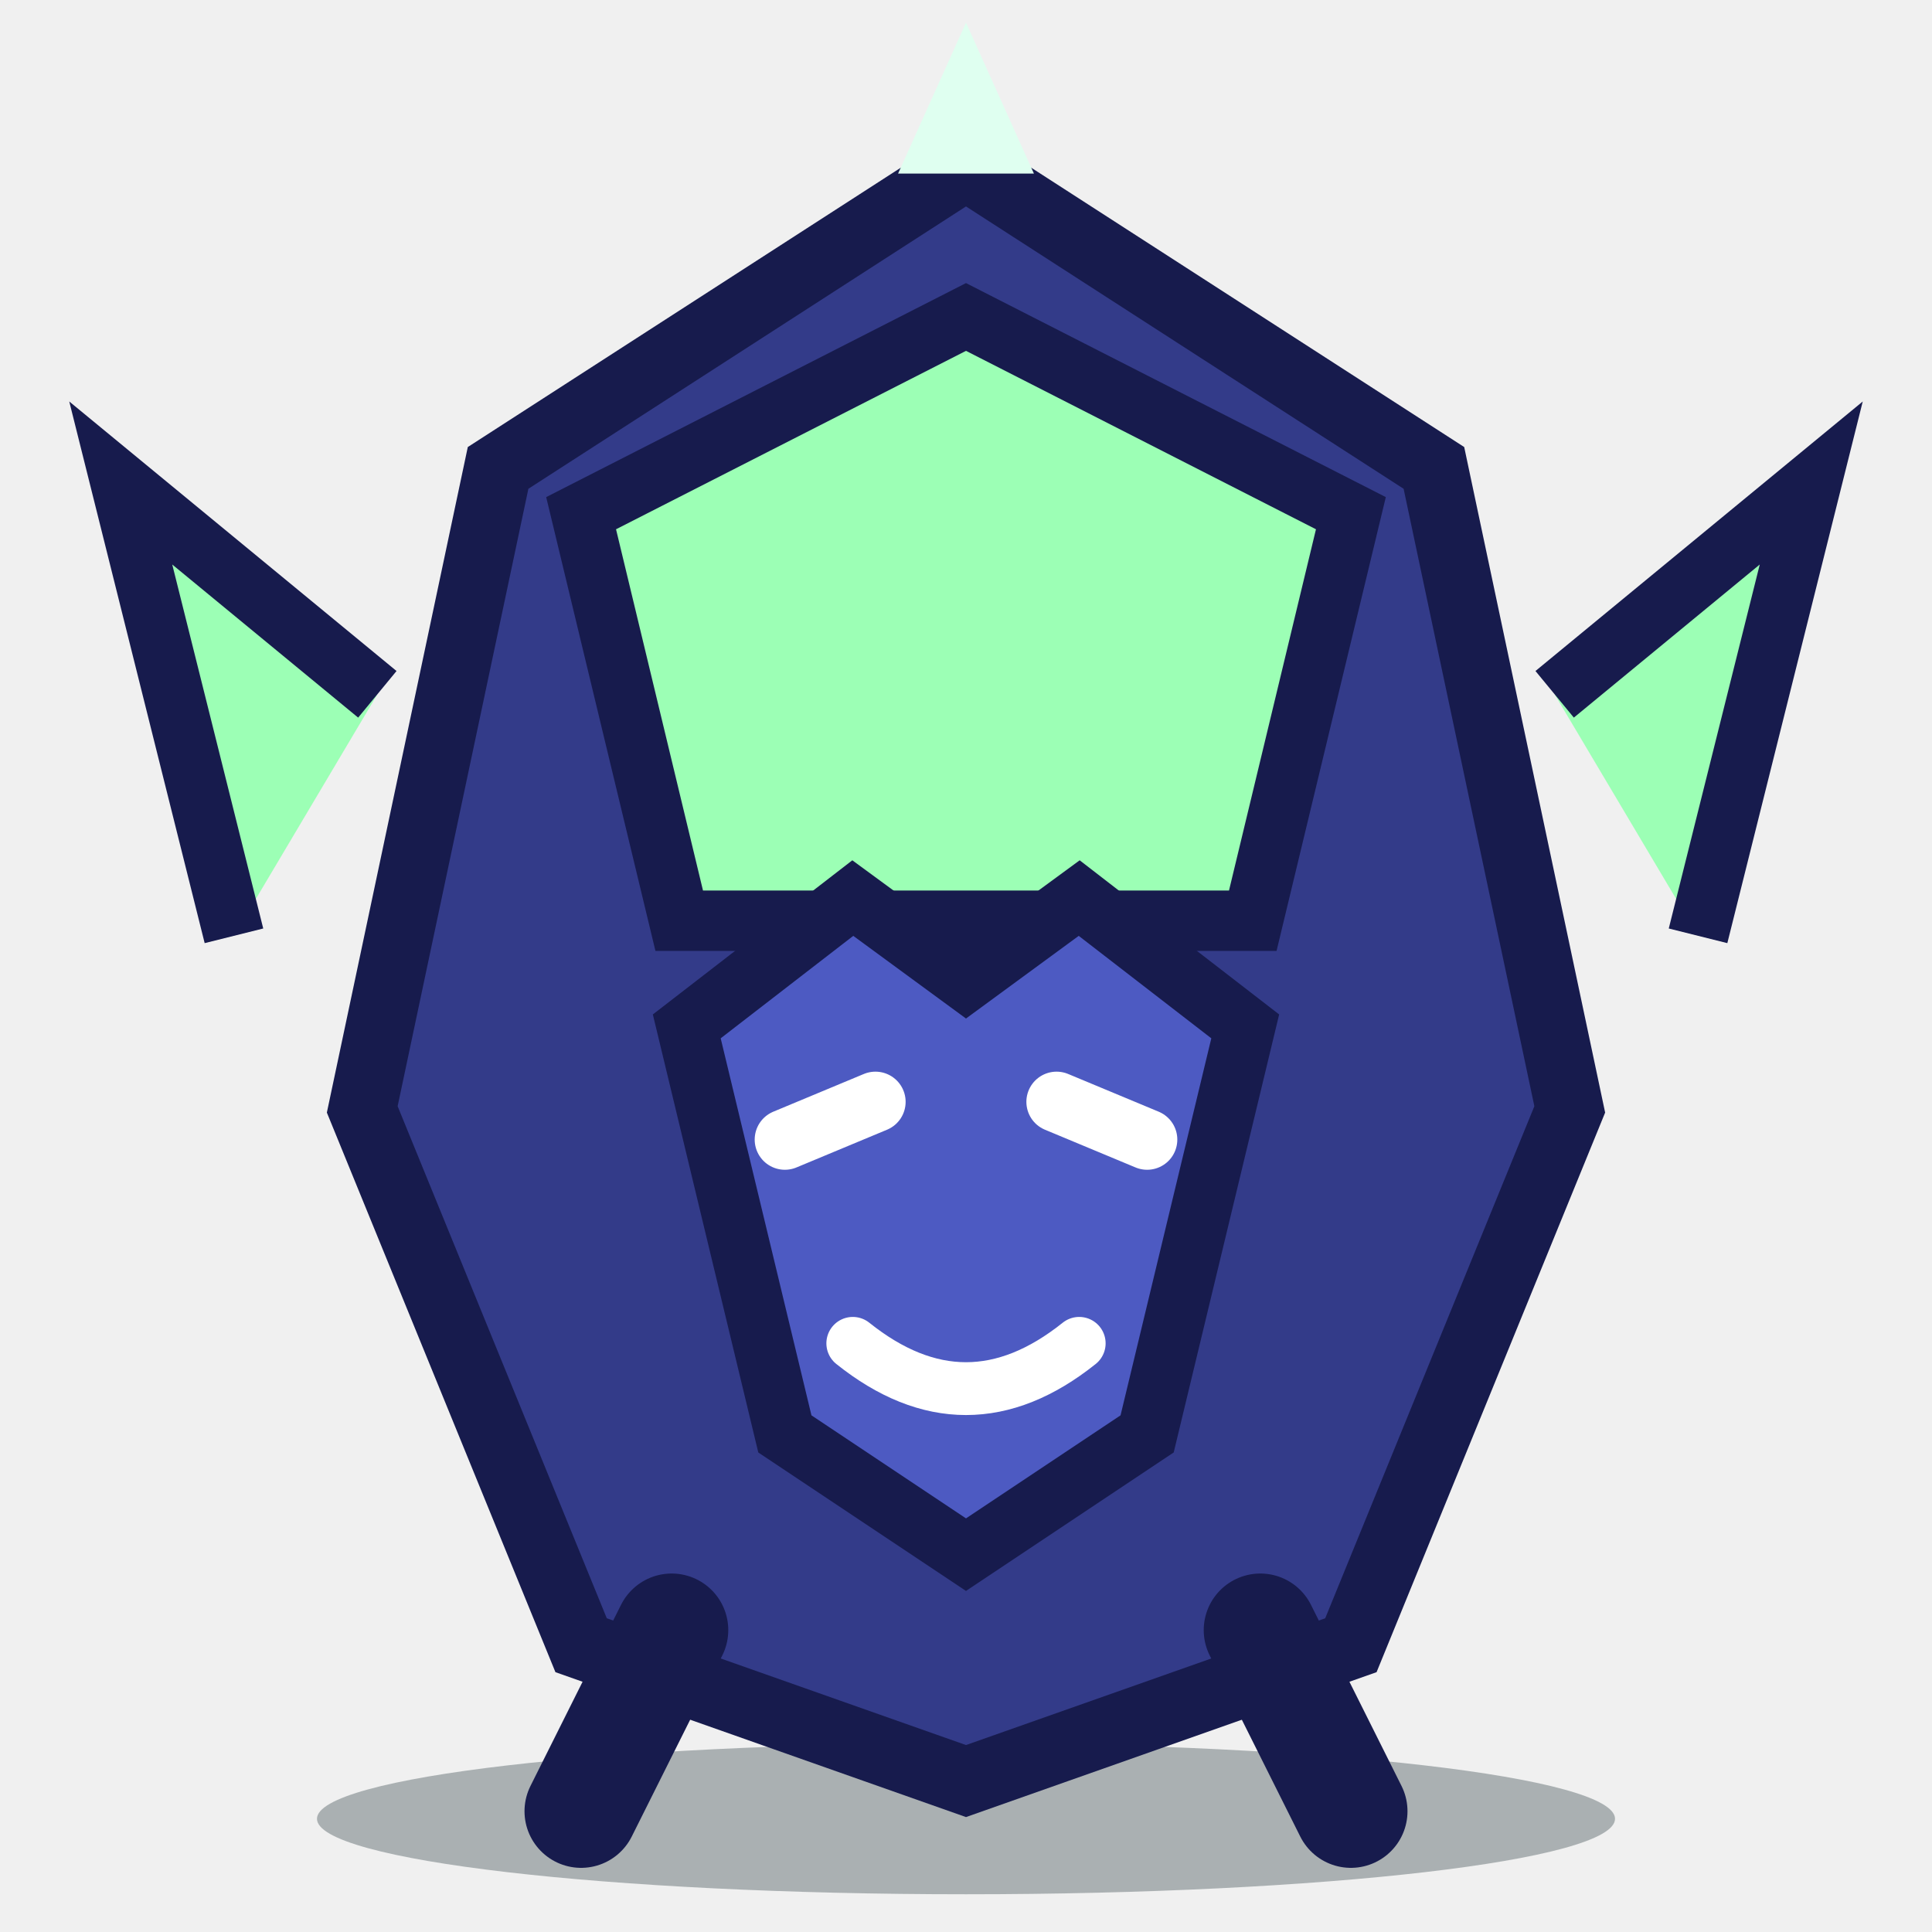
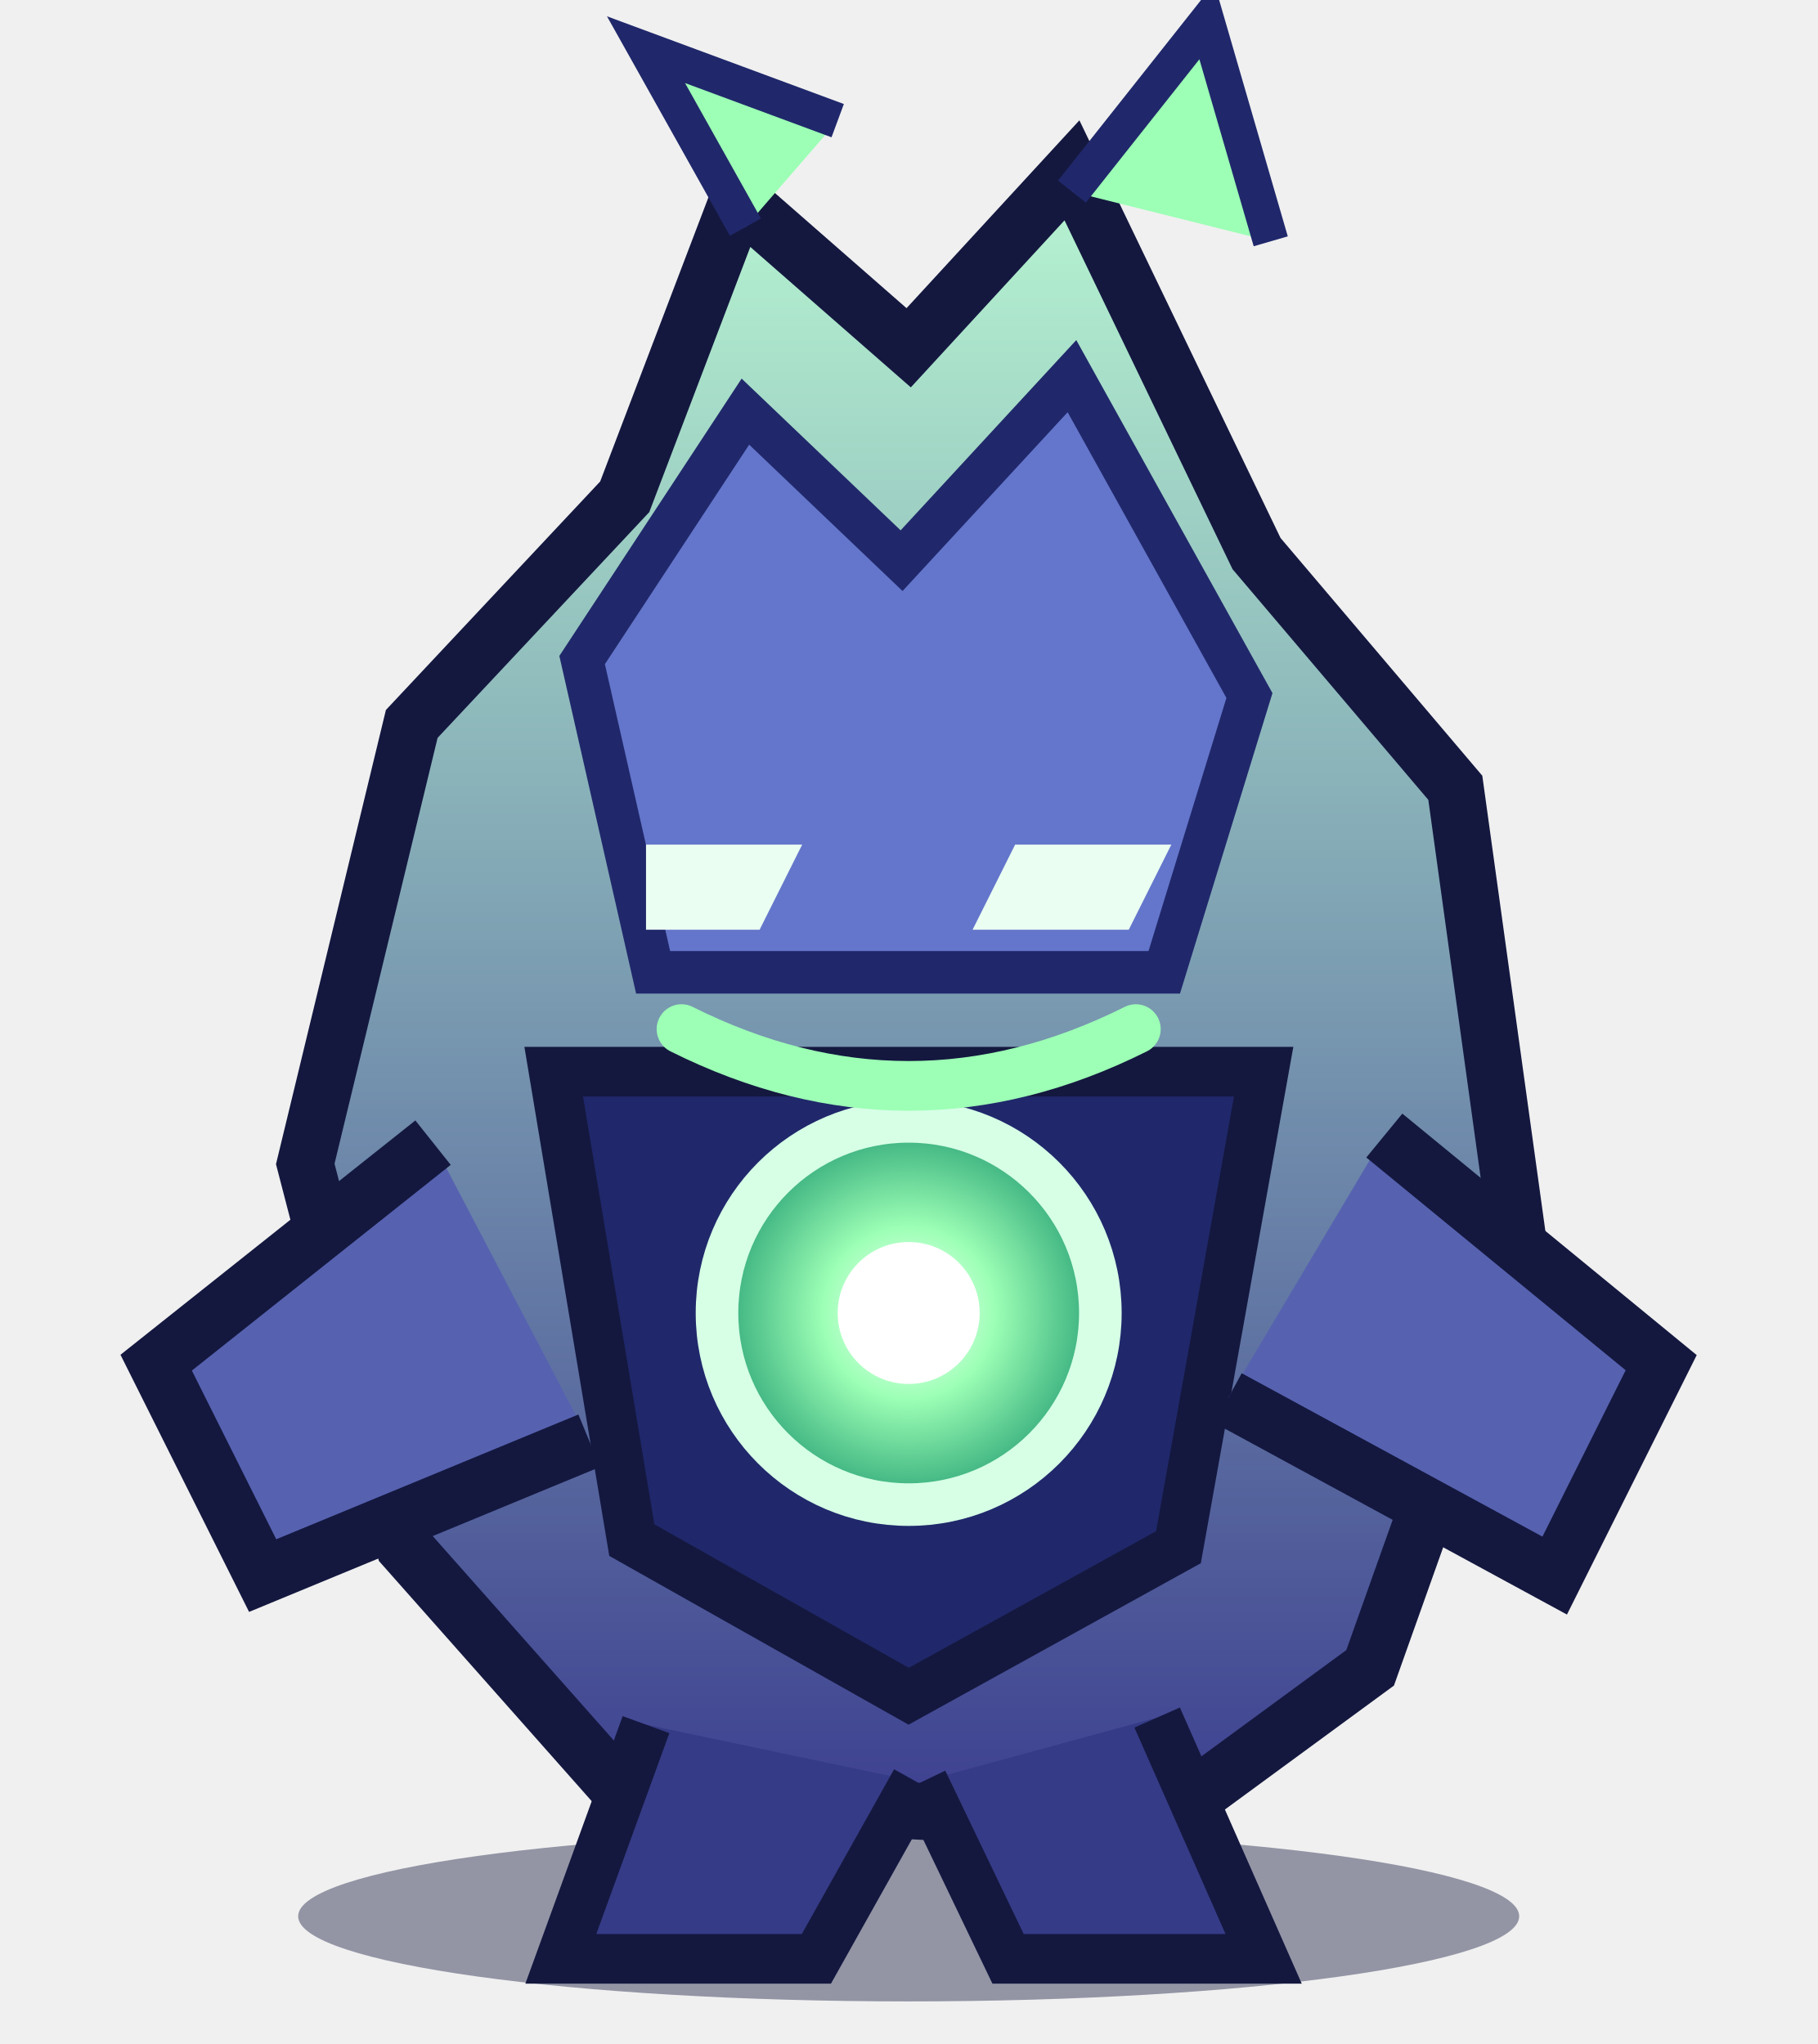
- <svg xmlns="http://www.w3.org/2000/svg" width="256" height="256" viewBox="0 0 256 256">
-   <ellipse cx="128" cy="241" rx="86" ry="10" fill="#071c22" opacity=".3" />
-   <path d="M128 22L66 62 48 147 77 218 128 236 179 218 208 147 190 62Z" fill="#333b89" stroke="#171b4d" stroke-width="9" />
-   <path d="M77 68L128 42l51 26-13 54H90Z" fill="#9cffb5" stroke="#171b4d" stroke-width="8" />
-   <path d="M91 136l22-17 15 11 15-11 22 17-13 54-24 16-24-16z" fill="#4d5ac2" stroke="#171b4d" stroke-width="8" />
-   <path d="M104 151l12-5m24 0 12 5" stroke="#fff" stroke-width="8" stroke-linecap="round" />
-   <path d="M113 178q15 12 30 0" fill="none" stroke="#fff" stroke-width="7" stroke-linecap="round" />
-   <path d="M50 92L16 64l15 60m175-32 34-28-15 60" fill="#9cffb5" stroke="#171b4d" stroke-width="8" />
-   <path d="M89 216l-12 24m90-24 12 24" stroke="#171b4d" stroke-width="15" stroke-linecap="round" />
-   <path d="M128 3l9 20h-18z" fill="#dffff0" />
+ <svg xmlns="http://www.w3.org/2000/svg" width="256" height="288" viewBox="0 0 256 288">
+   <defs>
+     <linearGradient id="armor" x2="0" y2="1">
+       <stop stop-color="#b8f7d2" />
+       <stop offset="1" stop-color="#3b3d8f" />
+     </linearGradient>
+     <radialGradient id="heart">
+       <stop stop-color="#fff" />
+       <stop offset=".45" stop-color="#9cffb5" />
+       <stop offset="1" stop-color="#31a879" />
+     </radialGradient>
+   </defs>
+   <ellipse cx="128" cy="270" rx="86" ry="12" fill="#080d35" opacity=".4" />
+   <path d="M57 218 43 164 58 102 88 70 104 28 128 49 151 24 177 78 205 111 214 176 193 235 163 257 88 253Z" fill="url(#armor)" stroke="#14183f" stroke-width="8" />
+   <path d="M82 93 105 58 127 79 151 53 176 98 164 137 92 137Z" fill="#6476cb" stroke="#20286b" stroke-width="6" />
+   <path d="M78 151 178 151 166 218 128 239 89 217Z" fill="#20286b" stroke="#14183f" stroke-width="7" />
+   <circle cx="128" cy="185" r="27" fill="url(#heart)" stroke="#d6ffe6" stroke-width="6" />
+   <circle cx="128" cy="185" r="10" fill="#fff" />
+   <path d="M91 119h22l-6 12H91z M143 119h22l-6 12h-22z" fill="#eafff2" />
+   <path d="M96 145q32 16 64 0" fill="none" stroke="#9cffb5" stroke-width="7" stroke-linecap="round" />
+   <path d="M61 161 22 192 37 222 83 203 M195 160l39 32-15 30-46-25" fill="#5662b0" stroke="#14183f" stroke-width="8" />
+   <path d="M91 243 79 276h36l14-25 M163 242l15 34h-36l-12-25" fill="#353b86" stroke="#14183f" stroke-width="7" />
+   <path d="M105 32 91 7l27 10 M151 27l19-24 9 31" fill="#9cffb5" stroke="#20286b" stroke-width="5" />
</svg>
